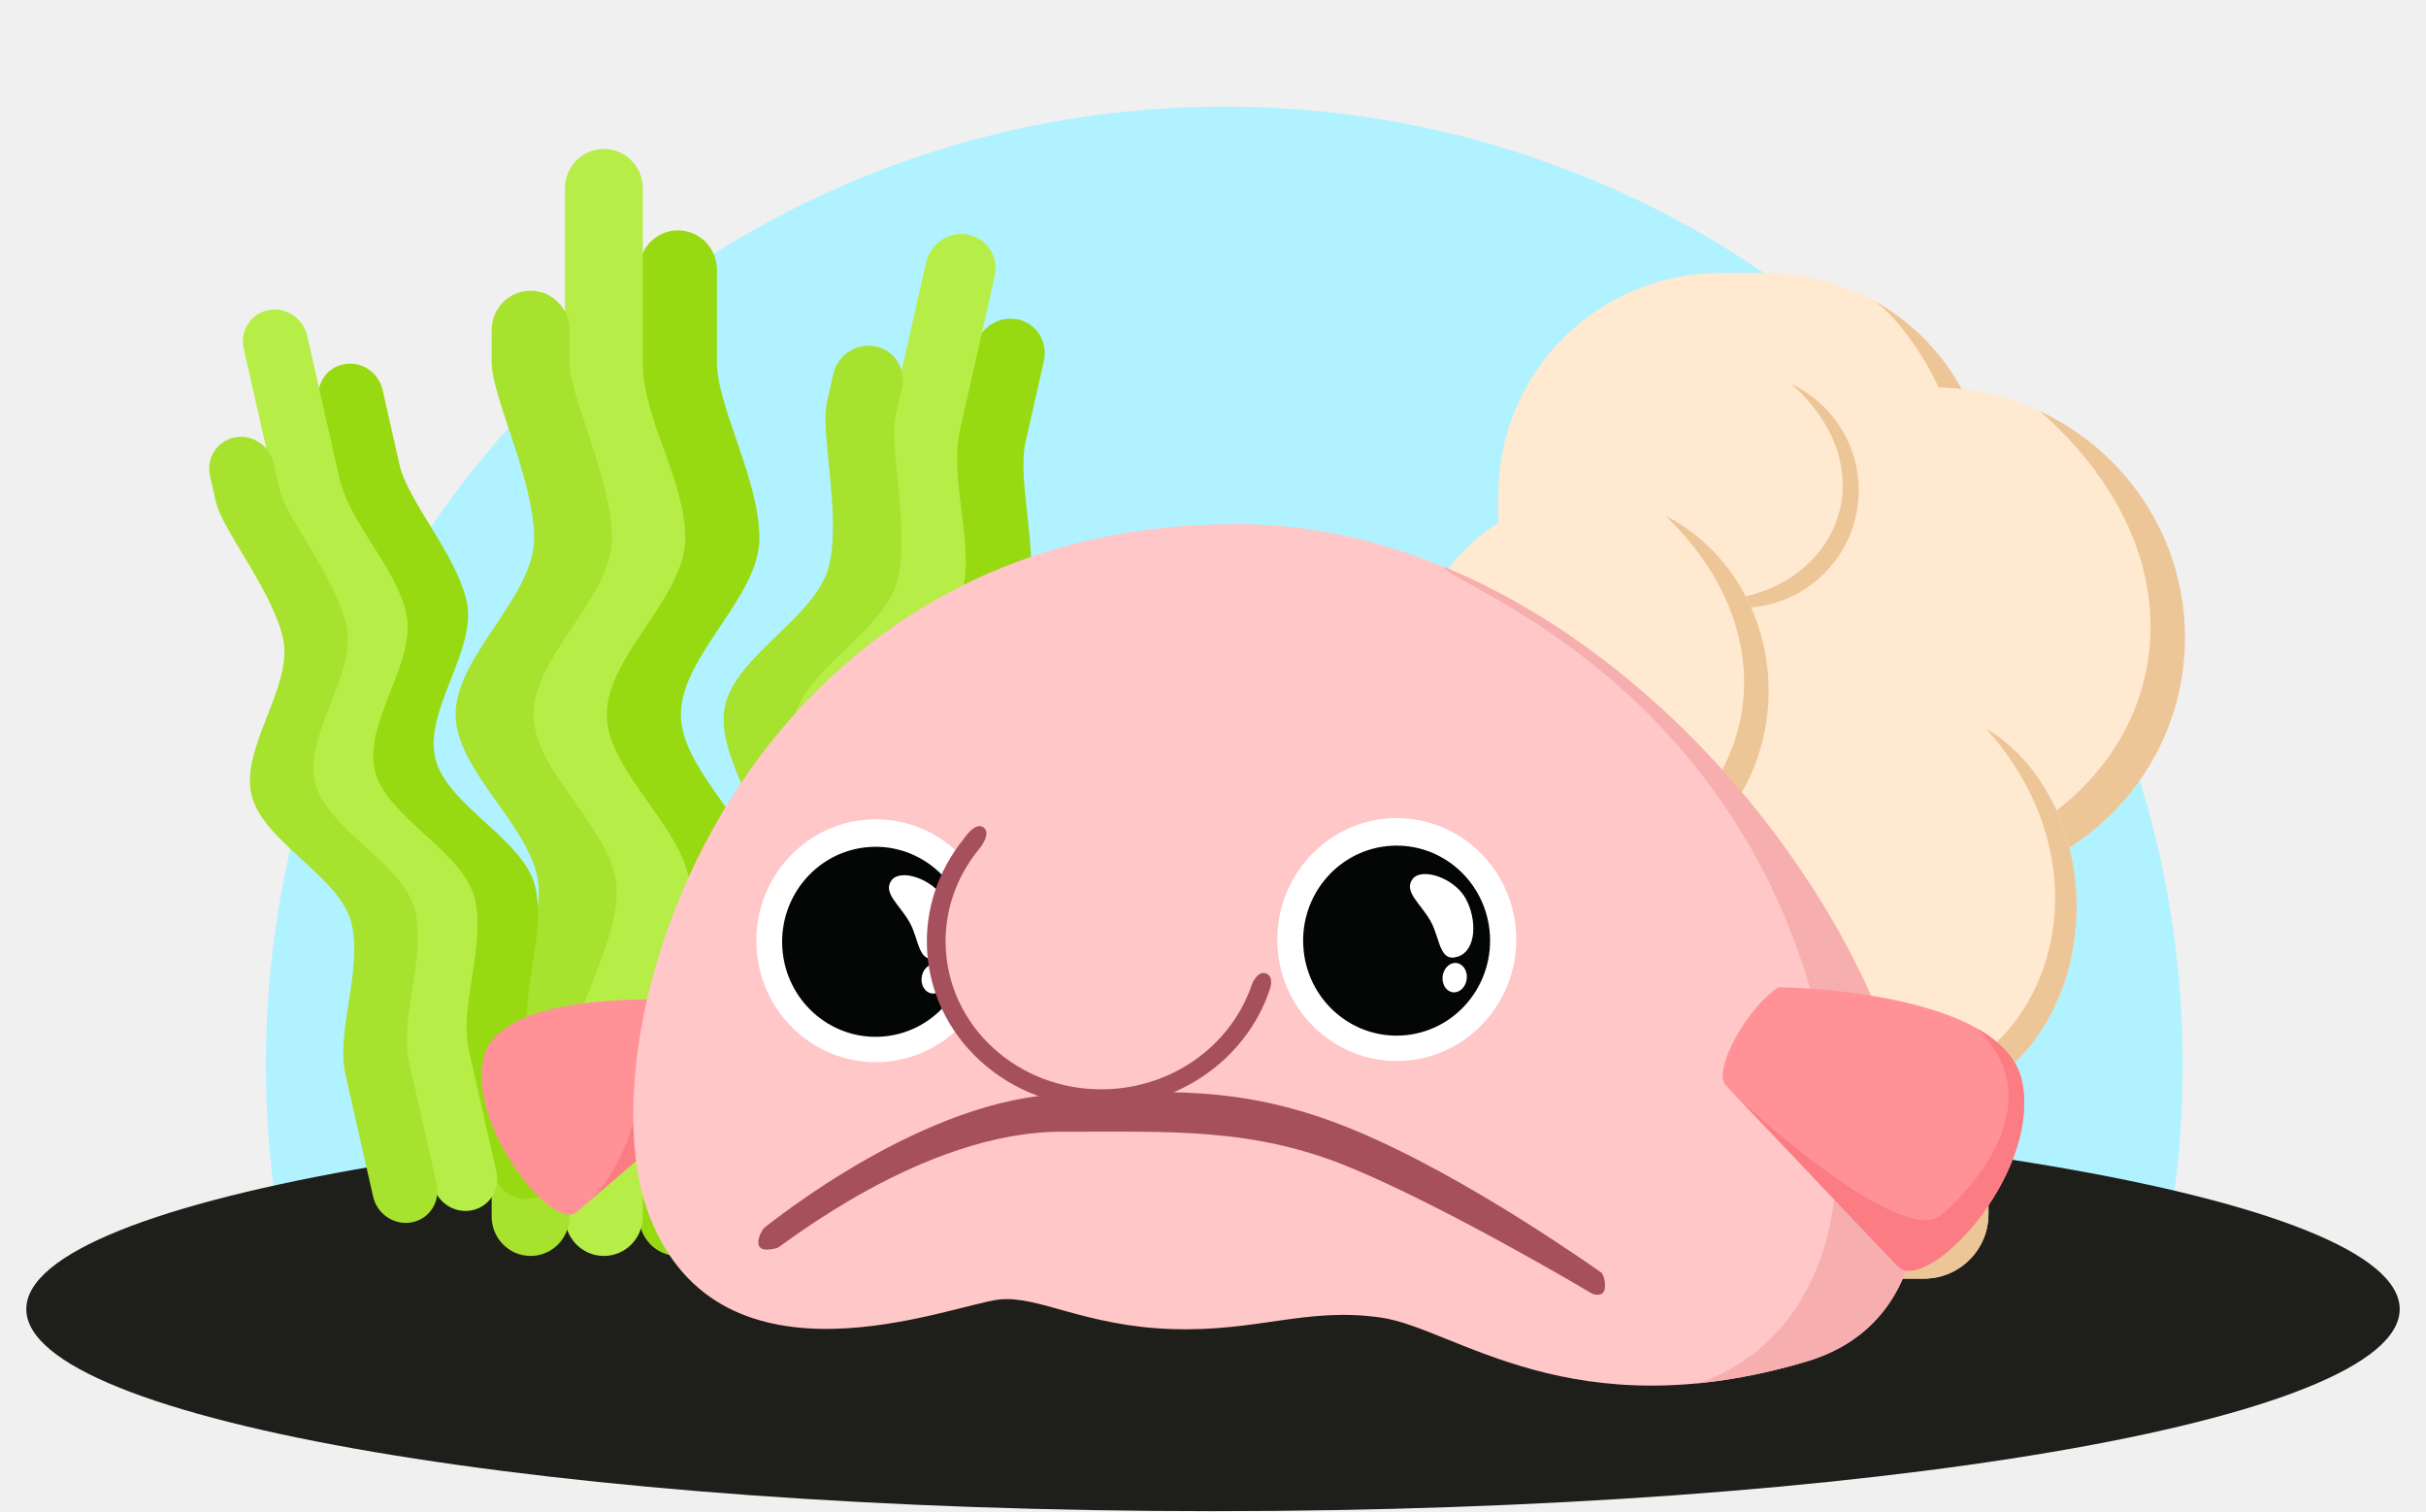
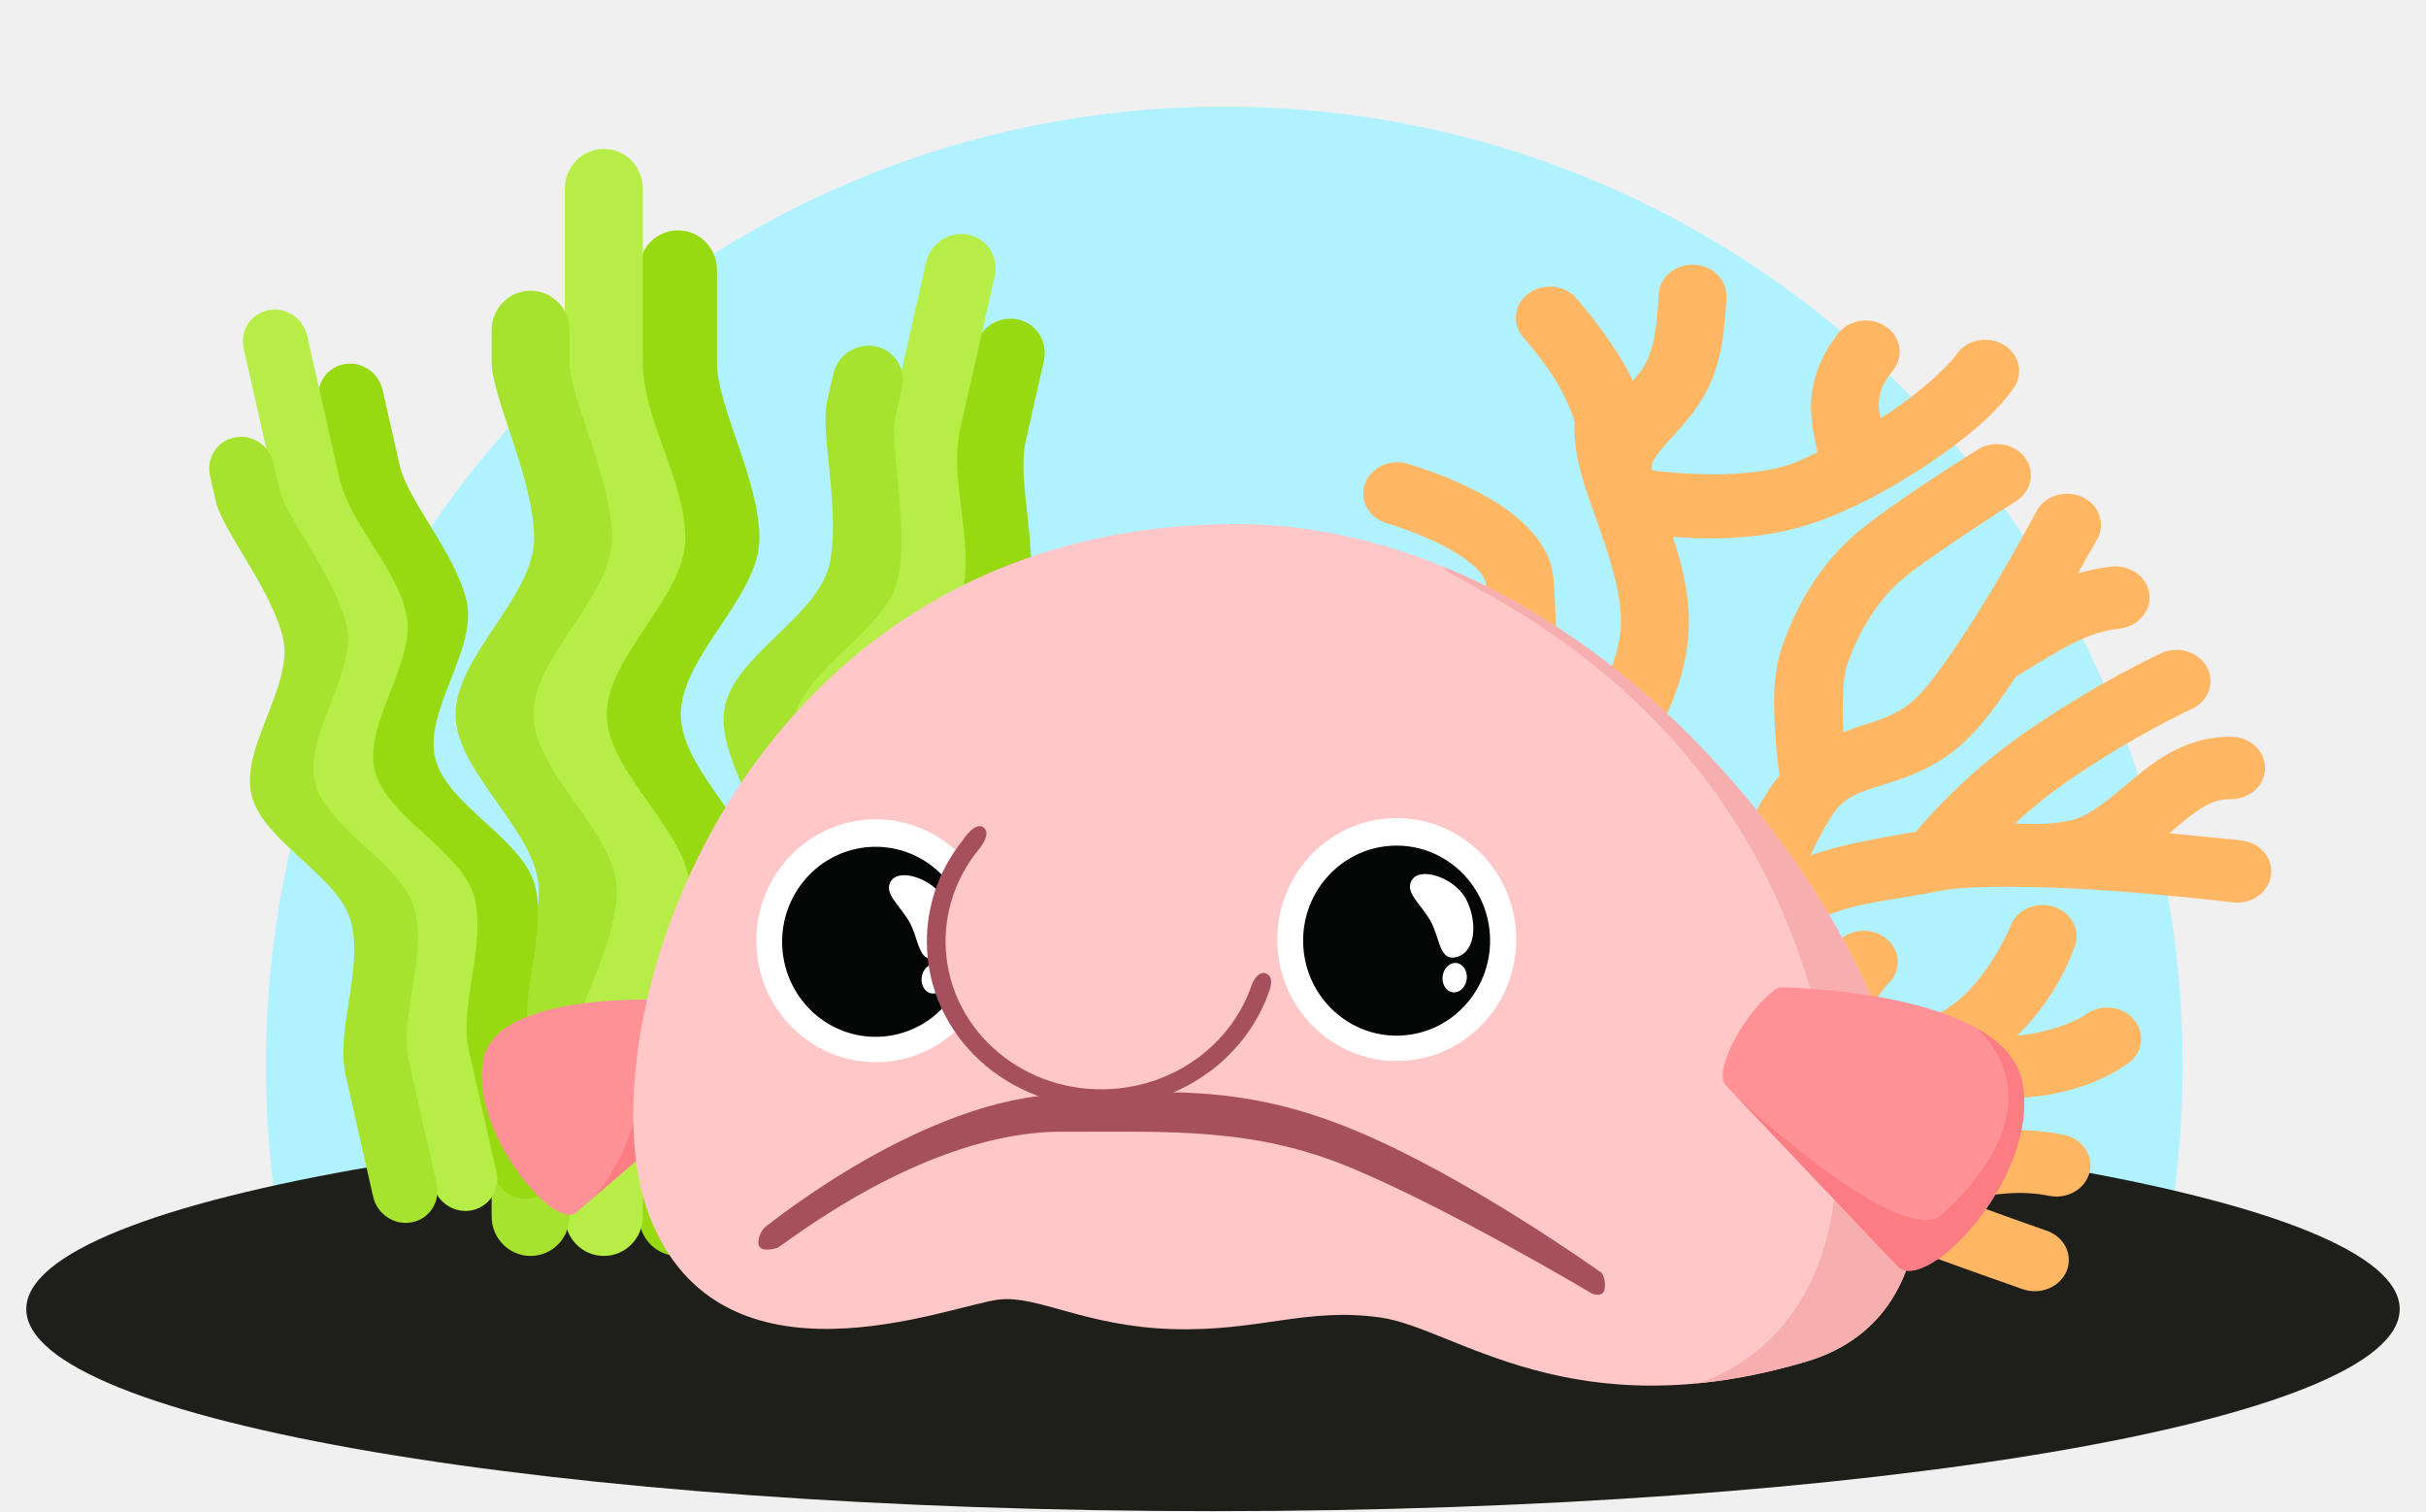
<svg xmlns="http://www.w3.org/2000/svg" style="fill-rule:evenodd;clip-rule:evenodd;stroke-linecap:round;stroke-linejoin:round;" xml:space="preserve" version="1.1" viewBox="0 0 554.893 345.613" id="svg1279">
-   <defs id="defs1202">
- 
- 
- 
- 
- 
- 
- 
- 
- 
- 
- 
- 
- 
- 
- 
- 
- 
- 
- 
- 
- 
- 
- 
- 
- 
- 
- 
- 
- 
- 
- 
- 
- 
- 
- 
- 
- 
- 
- 
- 
- 
- 
- 
- </defs>
-   <path style="fill:#b0f2ff;fill-opacity:1" id="path44520" d="m 60.826,243.594 c 0,-121.062 98.141,-219.203 219.203,-219.203 121.062,0 219.202,98.141 219.202,219.203 0,19.624 -2.579,38.646 -7.416,56.745 -28.822,4.553 -404.059,4.553 -423.768,-0.734 -4.712,-17.879 -7.221,-36.652 -7.221,-56.011 z" />
-   <path style="fill:#1e1f1b" id="path44522" d="m 548.876,299.407 c 0,25.519 -121.523,46.206 -271.429,46.206 -149.907,0 -271.43,-20.687 -271.43,-46.206 0,-25.518 121.523,-46.205 271.43,-46.205 149.906,0 271.429,20.687 271.429,46.205" />
-   <g id="g9558">
-     <path id="path44524" style="fill:#97da12;fill-opacity:1;stroke-width:2.037" d="m 155.078,52.688 c 4.934,0 8.906,4.035 8.906,9.047 0,0 0,10.857 0,21.088 0,10.231 9.718,26.867 9.718,40.3 0,13.433 -17.964,26.867 -17.964,40.3 0,13.433 19.045,26.867 19.045,40.3 0,13.434 -10.799,27.888 -10.799,40.3 0,12.412 0,34.174 0,34.174 0,5.012 -3.972,9.047 -8.906,9.047 -4.934,0 -8.906,-4.035 -8.906,-9.047 0,0 0,-21.762 0,-34.174 0,-12.412 10.799,-26.867 10.799,-40.3 0,-13.433 -19.045,-26.867 -19.045,-40.3 0,-13.434 17.964,-26.867 17.964,-40.3 0,-13.433 -9.718,-30.069 -9.718,-40.3 0,-10.231 0,-21.088 0,-21.088 0,-5.012 3.972,-9.047 8.906,-9.047 z" />
-     <path id="path44526" style="fill:#b6ee47;fill-opacity:1;stroke-width:2.037" d="m 138.123,34.071 c 4.934,0 8.906,4.035 8.906,9.047 0,0 0,26.371 0,39.705 0,13.334 9.718,26.867 9.718,40.3 0,13.433 -17.964,26.867 -17.964,40.3 0,13.433 19.045,26.867 19.045,40.3 0,13.434 -10.799,27.888 -10.799,40.3 0,12.412 0,34.174 0,34.174 0,5.012 -3.972,9.047 -8.906,9.047 -4.934,0 -8.906,-4.035 -8.906,-9.047 0,0 0,-21.762 0,-34.174 0,-12.412 10.799,-26.867 10.799,-40.3 0,-13.433 -19.045,-26.867 -19.045,-40.3 0,-13.434 17.964,-26.867 17.964,-40.3 0,-13.433 -9.718,-26.966 -9.718,-40.3 0,-13.334 0,-39.705 0,-39.705 0,-5.012 3.972,-9.047 8.906,-9.047 z" />
-     <path id="path44528" style="fill:#a6e22e;fill-opacity:1;stroke-width:2.037" d="m 121.356,66.491 c 4.934,0 8.906,4.035 8.906,9.047 0,0 0,-0.646 0,7.285 0,7.931 9.718,26.867 9.718,40.3 0,13.433 -17.964,26.867 -17.964,40.3 0,13.433 19.045,26.867 19.045,40.3 0,13.434 -10.799,27.888 -10.799,40.3 0,12.412 0,34.174 0,34.174 0,5.012 -3.972,9.047 -8.906,9.047 -4.934,0 -8.906,-4.035 -8.906,-9.047 0,0 0,-21.762 0,-34.174 0,-12.412 10.799,-26.867 10.799,-40.3 0,-13.433 -19.045,-26.867 -19.045,-40.3 0,-13.434 17.964,-26.867 17.964,-40.3 0,-13.433 -9.718,-32.369 -9.718,-40.3 0,-7.931 0,-7.285 0,-7.285 0,-5.012 3.972,-9.047 8.906,-9.047 z" />
+   <g id="g1154" transform="translate(9.213922,-399.2262)">
+     <path style="fill:#b0f2ff;fill-opacity:1" id="path975" d="m 51.612,642.82 c 0,-121.062 98.141,-219.203 219.203,-219.203 121.062,0 219.202,98.141 219.202,219.203 0,19.624 -2.579,38.646 -7.416,56.745 -28.822,4.553 -404.059,4.553 -423.768,-0.734 -4.712,-17.879 -7.221,-36.652 -7.221,-56.011 z" />
+     <path style="fill:#1e1f1b" id="path977" d="m 539.662,698.633 c 0,25.519 -121.523,46.206 -271.429,46.206 -149.907,0 -271.43,-20.687 -271.43,-46.206 0,-25.518 121.523,-46.205 271.43,-46.205 149.906,0 271.429,20.687 271.429,46.205" />
+     <g id="g985" transform="translate(-9.213919,399.2262)">
+       <path id="path979" style="fill:#97da12;fill-opacity:1;stroke-width:2.037" d="m 155.078,52.688 c 4.934,0 8.906,4.035 8.906,9.047 0,0 0,10.857 0,21.088 0,10.231 9.718,26.867 9.718,40.3 0,13.433 -17.964,26.867 -17.964,40.3 0,13.433 19.045,26.867 19.045,40.3 0,13.434 -10.799,27.888 -10.799,40.3 0,12.412 0,34.174 0,34.174 0,5.012 -3.972,9.047 -8.906,9.047 -4.934,0 -8.906,-4.035 -8.906,-9.047 0,0 0,-21.762 0,-34.174 0,-12.412 10.799,-26.867 10.799,-40.3 0,-13.433 -19.045,-26.867 -19.045,-40.3 0,-13.434 17.964,-26.867 17.964,-40.3 0,-13.433 -9.718,-30.069 -9.718,-40.3 0,-10.231 0,-21.088 0,-21.088 0,-5.012 3.972,-9.047 8.906,-9.047 z" />
+       <path id="path981" style="fill:#b6ee47;fill-opacity:1;stroke-width:2.037" d="m 138.123,34.071 c 4.934,0 8.906,4.035 8.906,9.047 0,0 0,26.371 0,39.705 0,13.334 9.718,26.867 9.718,40.3 0,13.433 -17.964,26.867 -17.964,40.3 0,13.433 19.045,26.867 19.045,40.3 0,13.434 -10.799,27.888 -10.799,40.3 0,12.412 0,34.174 0,34.174 0,5.012 -3.972,9.047 -8.906,9.047 -4.934,0 -8.906,-4.035 -8.906,-9.047 0,0 0,-21.762 0,-34.174 0,-12.412 10.799,-26.867 10.799,-40.3 0,-13.433 -19.045,-26.867 -19.045,-40.3 0,-13.434 17.964,-26.867 17.964,-40.3 0,-13.433 -9.718,-26.966 -9.718,-40.3 0,-13.334 0,-39.705 0,-39.705 0,-5.012 3.972,-9.047 8.906,-9.047 z" />
+       <path id="path983" style="fill:#a6e22e;fill-opacity:1;stroke-width:2.037" d="m 121.356,66.491 c 4.934,0 8.906,4.035 8.906,9.047 0,0 0,-0.646 0,7.285 0,7.931 9.718,26.867 9.718,40.3 0,13.433 -17.964,26.867 -17.964,40.3 0,13.433 19.045,26.867 19.045,40.3 0,13.434 -10.799,27.888 -10.799,40.3 0,12.412 0,34.174 0,34.174 0,5.012 -3.972,9.047 -8.906,9.047 -4.934,0 -8.906,-4.035 -8.906,-9.047 0,0 0,-21.762 0,-34.174 0,-12.412 10.799,-26.867 10.799,-40.3 0,-13.433 -19.045,-26.867 -19.045,-40.3 0,-13.434 17.964,-26.867 17.964,-40.3 0,-13.433 -9.718,-32.369 -9.718,-40.3 0,-7.931 0,-7.285 0,-7.285 0,-5.012 3.972,-9.047 8.906,-9.047 z" />
+     </g>
+     <g id="g993" transform="translate(-9.213919,399.2262)">
+       <path id="path987" style="fill:#97da12;fill-opacity:1;stroke-width:1.833" d="m 232.708,73.04 c 4.349,0.872 7.048,5.121 6.051,9.527 0,0 -2.159,9.544 -4.194,18.539 -2.035,8.994 3.222,25.335 0.55,37.145 -2.672,11.809 -21.178,20.445 -23.85,32.254 -2.672,11.809 11.443,26.983 8.771,38.792 -2.672,11.809 -15.066,22.608 -17.534,33.52 -2.469,10.912 -6.797,30.042 -6.797,30.042 -0.997,4.406 -5.301,7.252 -9.65,6.38 -4.349,-0.872 -7.048,-5.121 -6.051,-9.527 0,0 4.328,-19.13 6.797,-30.042 2.469,-10.912 14.862,-21.711 17.534,-33.52 2.672,-11.809 -11.443,-26.983 -8.771,-38.792 2.672,-11.809 21.178,-20.445 23.85,-32.254 2.672,-11.809 -2.585,-28.15 -0.55,-37.145 2.035,-8.994 4.194,-18.539 4.194,-18.539 0.997,-4.406 5.301,-7.252 9.65,-6.38 z" />
+       <path id="path989" style="fill:#b6ee47;fill-opacity:1;stroke-width:1.833" d="m 221.466,53.679 c 4.349,0.872 7.048,5.121 6.051,9.527 0,0 -5.245,23.182 -7.897,34.904 -2.652,11.722 3.222,25.335 0.55,37.145 -2.672,11.809 -21.178,20.445 -23.85,32.254 -2.672,11.809 11.443,26.983 8.771,38.792 -2.672,11.809 -15.066,22.608 -17.534,33.52 -2.469,10.912 -6.797,30.042 -6.797,30.042 -0.997,4.406 -5.301,7.252 -9.65,6.38 -4.349,-0.872 -7.048,-5.121 -6.051,-9.527 0,0 4.328,-19.13 6.797,-30.042 2.469,-10.912 14.862,-21.711 17.534,-33.52 2.672,-11.809 -11.443,-26.983 -8.771,-38.792 2.672,-11.809 21.178,-20.445 23.85,-32.254 2.672,-11.809 -3.202,-25.423 -0.55,-37.145 2.652,-11.722 7.897,-34.904 7.897,-34.904 0.997,-4.406 5.301,-7.252 9.65,-6.38 z" />
+       <path id="path991" style="fill:#a6e22e;fill-opacity:1;stroke-width:1.833" d="m 200.24,79.218 c 4.349,0.872 7.048,5.121 6.051,9.527 0,0 0.128,-0.568 -1.449,6.404 -1.577,6.972 3.222,25.335 0.55,37.145 -2.672,11.809 -21.178,20.445 -23.85,32.254 -2.672,11.809 11.443,26.983 8.771,38.792 -2.672,11.809 -15.066,22.608 -17.534,33.52 -2.469,10.912 -6.797,30.042 -6.797,30.042 -0.997,4.406 -5.301,7.252 -9.65,6.38 -4.349,-0.872 -7.048,-5.121 -6.051,-9.527 0,0 4.328,-19.13 6.797,-30.042 2.469,-10.912 14.862,-21.711 17.534,-33.52 2.672,-11.809 -11.443,-26.983 -8.771,-38.792 2.672,-11.809 21.178,-20.445 23.85,-32.254 2.672,-11.809 -2.127,-30.173 -0.55,-37.145 1.577,-6.972 1.449,-6.404 1.449,-6.404 0.997,-4.406 5.301,-7.252 9.65,-6.38 z" />
+     </g>
+     <g id="g1001" transform="matrix(0.9249793,0,0,0.9249793,0.3542221,420.209)">
+       <path id="path995" style="fill:#97da12;fill-opacity:1;stroke-width:1.833" d="m 74.629,67.38 c 4.349,-0.872 8.653,1.974 9.65,6.38 0,0 2.159,9.544 4.194,18.539 2.035,8.994 13.909,21.902 16.581,33.711 2.672,11.809 -10.49,26.792 -7.818,38.601 2.672,11.809 22.131,20.254 24.803,32.063 2.672,11.809 -3.972,26.424 -1.503,37.336 2.469,10.912 6.797,30.042 6.797,30.042 0.997,4.406 -1.702,8.655 -6.051,9.527 -4.349,0.872 -8.653,-1.974 -9.65,-6.38 0,0 -4.328,-19.13 -6.797,-30.042 -2.469,-10.912 4.175,-25.526 1.503,-37.336 -2.672,-11.809 -22.131,-20.254 -24.803,-32.063 -2.672,-11.809 10.49,-26.792 7.818,-38.601 C 86.682,117.347 74.807,104.44 72.772,95.446 70.737,86.451 68.578,76.907 68.578,76.907 67.581,72.501 70.28,68.252 74.629,67.38 Z" />
+       <path id="path997" style="fill:#b6ee47;fill-opacity:1;stroke-width:1.833" d="m 55.981,54.01 c 4.349,-0.872 8.653,1.974 9.65,6.38 0,0 5.245,23.182 7.897,34.904 2.652,11.722 13.909,21.902 16.581,33.711 2.672,11.809 -10.49,26.792 -7.818,38.601 2.672,11.809 22.131,20.254 24.803,32.063 2.672,11.809 -3.972,26.424 -1.503,37.336 2.469,10.912 6.797,30.042 6.797,30.042 0.997,4.406 -1.702,8.655 -6.051,9.527 -4.349,0.872 -8.653,-1.974 -9.65,-6.38 0,0 -4.328,-19.13 -6.797,-30.042 -2.469,-10.912 4.175,-25.526 1.503,-37.336 -2.672,-11.809 -22.131,-20.254 -24.803,-32.063 -2.672,-11.809 10.49,-26.792 7.818,-38.601 C 71.737,120.343 60.48,110.163 57.827,98.441 55.175,86.719 49.93,63.537 49.93,63.537 c -0.997,-4.406 1.702,-8.655 6.051,-9.527 z" />
+       <path id="path999" style="fill:#a6e22e;fill-opacity:1;stroke-width:1.833" d="m 47.651,85.472 c 4.349,-0.872 8.653,1.974 9.65,6.38 0,0 -0.128,-0.568 1.449,6.404 1.577,6.972 13.909,21.902 16.581,33.711 2.672,11.809 -10.49,26.792 -7.818,38.601 2.672,11.809 22.131,20.254 24.803,32.063 2.672,11.809 -3.972,26.424 -1.503,37.336 2.469,10.912 6.797,30.042 6.797,30.042 0.997,4.406 -1.702,8.655 -6.051,9.527 -4.349,0.872 -8.653,-1.974 -9.65,-6.38 0,0 -4.328,-19.13 -6.797,-30.042 -2.469,-10.912 4.175,-25.526 1.503,-37.336 -2.672,-11.809 -22.131,-20.254 -24.803,-32.063 -2.672,-11.809 10.49,-26.792 7.818,-38.601 -2.672,-11.809 -15.004,-26.739 -16.581,-33.711 -1.577,-6.972 -1.449,-6.404 -1.449,-6.404 -0.997,-4.406 1.702,-8.655 6.051,-9.527 z" />
+     </g>
+     <path style="color:#000000;clip-rule:nonzero;fill:#ffb763;fill-opacity:1;fill-rule:nonzero;stroke-width:0.924;stroke-linejoin:miter;-inkscape-stroke:none" d="m 378.242,459.762 c -4.287,-0.165 -7.908,2.895 -8.088,6.835 -0.417,9.124 -1.493,13.133 -3.228,16.242 -0.607,1.089 -1.656,2.305 -2.653,3.517 -1.547,-3.472 -3.648,-6.602 -5.612,-9.471 -3.681,-5.379 -7.382,-9.507 -7.382,-9.507 -2.723,-3.048 -7.619,-3.49 -10.935,-0.987 -3.316,2.503 -3.797,7.003 -1.073,10.051 0,0 3.144,3.528 6.237,8.048 3.093,4.52 5.444,10.467 5.412,11.493 v -0.038 c -0.304,8.271 2.82,15.911 5.512,23.543 2.691,7.632 5.105,15.155 5.109,21.924 0,7.965 -4.606,16.588 -8.188,22.26 -2.303,-3.24 -3.981,-5.99 -4.376,-7.974 -3.367,-16.913 -1.838,-11.255 -2.866,-24.062 -0.435,-5.411 -3.566,-9.696 -7.037,-12.9 -3.472,-3.204 -7.497,-5.6 -11.346,-7.539 -7.698,-3.878 -15.071,-5.933 -15.071,-5.933 -4.102,-1.16 -8.45,0.957 -9.711,4.727 -1.261,3.77 1.042,7.765 5.143,8.924 0,0 6.123,1.76 12.171,4.806 3.024,1.523 5.933,3.368 7.804,5.094 1.87,1.726 2.487,3.062 2.552,3.872 0.756,9.415 0.691,11.497 1.994,19.101 -7.644,-3.99 -15.962,-9.296 -27.441,-19.401 -3.099,-2.727 -8.016,-2.63 -10.984,0.218 -2.969,2.848 -2.864,7.369 0.235,10.098 20.103,17.697 33.697,23.387 45.929,28.797 0.427,0.581 0.827,1.248 1.247,1.812 3.138,4.221 6.06,8.089 7.708,12.114 1.648,4.025 2.299,8.135 0.631,14.075 -0.933,3.322 -2.811,7.303 -5.732,11.863 -2.613,-6.734 -5.922,-13.694 -9.544,-20.372 -6.512,-12.007 -13.123,-22.307 -19.513,-28.083 -3.06,-2.766 -7.979,-2.728 -10.988,0.085 -3.009,2.812 -2.967,7.334 0.093,10.099 1.677,1.516 4.964,5.827 8.587,11.256 -4.453,-1.08 -9.111,-2.038 -14.155,-2.721 -4.245,-0.576 -8.195,2.121 -8.821,6.023 -0.626,3.903 2.309,7.533 6.555,8.107 11.125,1.506 20.399,4.233 27.215,7.276 4.789,9.633 8.7,19.521 9.779,25.895 2.7,15.946 -2.224,46.286 -2.224,46.286 -0.688,3.892 2.187,7.56 6.421,8.194 4.235,0.633 8.228,-2.009 8.917,-5.902 0,0 0.468,-2.72 1.045,-6.603 0.987,-0.38 3.639,-1.445 8.551,-2.778 5.727,-1.553 12.931,-2.718 16.993,-2.269 11.346,1.253 20.802,4.33 29.318,8.77 6.071,3.165 18.046,7.579 29.437,11.742 11.391,4.163 21.59,7.707 21.59,7.707 4.014,1.395 8.499,-0.464 10.016,-4.154 1.518,-3.689 -0.505,-7.811 -4.519,-9.206 0,0 -9.349,-3.284 -19.123,-6.826 6.873,-1.769 13.42,-2.431 19.654,-1.17 4.191,0.847 8.335,-1.588 9.257,-5.44 0.922,-3.851 -1.727,-7.661 -5.917,-8.509 -14.909,-3.016 -29.234,0.922 -37.388,3.72 -8.153,2.798 -9.337,2.258 -10.896,1.59 2.048,-1.92 2.422,-2.402 5.719,-5.237 4.87,-4.188 10.766,-8.797 15.869,-12.099 1.293,0.854 2.639,1.595 4.002,2.075 4.136,1.457 8.432,1.741 12.779,1.506 8.694,-0.47 17.666,-2.988 24.569,-7.853 3.406,-2.4 4.05,-6.883 1.439,-10.013 -2.611,-3.13 -7.488,-3.722 -10.894,-1.322 -3.264,2.3 -10.296,4.574 -15.861,4.91 9.728,-9.289 13.223,-20.524 13.223,-20.524 1.314,-3.754 -0.932,-7.777 -5.017,-8.985 -4.085,-1.209 -8.463,0.856 -9.777,4.611 0,0 -6.024,14.788 -16.604,19.979 -5.176,2.54 -10.277,6.134 -15.174,9.906 -0.299,-2.108 -0.58,-4.174 -0.537,-5.911 0.108,-4.348 1.033,-7.404 4.636,-11.155 2.839,-2.956 2.534,-7.468 -0.682,-10.079 -3.217,-2.611 -8.127,-2.33 -10.967,0.627 -5.965,6.21 -8.356,13.524 -8.523,20.282 -0.153,6.186 1.156,11.984 2.356,17.779 -2.342,2.157 -4.68,4.24 -5.489,5.028 -5.456,-2.063 -11.283,-3.691 -17.515,-4.812 0.23,-3.2 0.635,-7.316 1.512,-11.884 1.847,-9.616 6.095,-20.044 11.502,-24.138 15.193,-11.503 21.073,-10.215 39.777,-13.85 h 0.012 c 0.074,-0.014 0.116,-0.019 0.19,-0.033 6.778,-1.325 24.365,-0.974 39.122,0.109 14.757,1.083 27.292,2.607 27.292,2.607 4.254,0.517 8.158,-2.233 8.721,-6.143 0.563,-3.91 -2.429,-7.5 -6.683,-8.017 0,0 -7.393,-0.802 -16.568,-1.658 0.787,-0.685 1.756,-1.484 2.493,-2.098 4.685,-3.9 7.677,-5.751 11.474,-5.679 4.29,0.082 7.84,-3.048 7.93,-6.991 0.09,-3.943 -3.316,-7.206 -7.606,-7.288 -9.739,-0.186 -16.87,4.91 -22.23,9.372 -5.36,4.462 -9.801,8.593 -14.532,9.719 -4.731,1.126 -8.866,0.812 -12.871,0.771 3.328,-3.04 7.084,-6.229 11.679,-9.419 15.306,-10.624 28.776,-16.789 28.776,-16.789 3.842,-1.757 5.407,-6.044 3.495,-9.575 -1.911,-3.531 -6.574,-4.97 -10.416,-3.214 0,0 -14.712,6.722 -31.22,18.181 -12.612,8.754 -21.269,18.298 -24.914,22.653 -8.897,1.634 -16.488,2.734 -24.189,5.464 2.424,-5.017 5.031,-9.749 6.674,-11.354 2.708,-2.646 5.534,-3.437 10.657,-5.025 5.122,-1.588 12.178,-4.038 18.519,-10.174 3.769,-3.648 7.524,-8.807 11.189,-14.35 10.19,-6.183 16.051,-10.18 23.694,-10.994 4.263,-0.455 7.317,-3.999 6.822,-7.917 -0.495,-3.917 -4.35,-6.724 -8.611,-6.271 -2.775,0.296 -5.316,0.859 -7.743,1.57 1.433,-2.598 4.516,-7.97 4.516,-7.97 1.887,-3.543 0.29,-7.821 -3.565,-9.554 -3.855,-1.734 -8.509,-0.267 -10.395,3.276 0,0 -4.474,8.405 -10.212,18.027 -5.738,9.621 -13.259,20.765 -16.961,24.348 -4.008,3.879 -7.402,4.984 -12.218,6.477 -1.408,0.436 -3.159,1.118 -4.802,1.693 -0.356,-5.806 -0.027,-12.792 0.789,-15.16 2.819,-8.184 7.17,-15.249 13.27,-20.28 6.259,-5.161 25.481,-17.421 25.481,-17.421 3.54,-2.23 4.443,-6.675 2.017,-9.928 -2.426,-3.253 -7.262,-4.082 -10.802,-1.852 0,0 -18.509,11.509 -27.072,18.57 -8.721,7.191 -14.282,16.652 -17.709,26.599 -2.294,6.658 -1.913,14.116 -1.484,20.631 0.316,4.799 0.675,6.864 0.938,8.718 -4.58,5.604 -7.639,12.579 -10.216,18.958 -2.316,5.734 -3.667,9.885 -4.316,11.937 -9.456,8.358 -13.011,20.647 -14.995,30.98 -0.971,5.053 -1.444,9.631 -1.71,13.242 -5.344,0.426 -10.473,1.565 -14.875,2.759 -0.993,0.269 -1.581,0.501 -2.491,0.772 0.635,-8.164 0.897,-17.108 -0.109,-25.303 8.519,-10.051 13.614,-18.83 15.86,-26.826 2.431,-8.654 1.43,-16.413 -1.134,-22.676 -0.427,-1.044 -0.931,-1.994 -1.42,-2.961 2.389,-2.762 14.664,-17.741 14.654,-36.031 0,-7.008 -1.731,-13.384 -3.667,-19.411 7.675,0.645 20.576,0.932 32.8,-3.36 8.691,-3.051 17.896,-8.067 26.029,-13.573 8.133,-5.506 15.046,-11.174 19.181,-17.163 2.3,-3.33 1.228,-7.743 -2.395,-9.857 -3.623,-2.114 -8.425,-1.129 -10.724,2.202 -1.981,2.869 -8.079,8.445 -15.278,13.319 -0.669,0.453 -1.423,0.82 -2.111,1.265 -0.113,-0.666 -0.319,-1.457 -0.35,-2.049 -0.149,-2.814 0.128,-4.971 3.247,-8.915 2.522,-3.191 1.752,-7.657 -1.719,-9.975 -3.472,-2.318 -8.33,-1.61 -10.852,1.58 -4.921,6.225 -6.476,12.722 -6.196,18.006 0.199,3.747 0.898,6.639 1.476,9.199 -1.975,0.897 -4.065,1.992 -5.851,2.619 -12.352,4.337 -31.893,1.516 -31.893,1.516 -0.364,-0.393 -0.764,-1.455 2.021,-4.833 2.786,-3.378 6.847,-7.047 9.956,-12.62 3.108,-5.573 4.466,-12.145 4.924,-22.158 0.18,-3.94 -3.15,-7.268 -7.436,-7.434 z" id="path1003" />
+     <g id="g1039" transform="translate(-1198.487,374.4212)">
+       <path d="m 1353.816,273.874 -32.688,28.194 c -5.288,4.562 -25.087,-19.763 -21.149,-35.53 3.939,-15.766 44.746,-12.959 44.746,-12.959 5.358,3.714 11.73,18.02 9.091,20.295" opacity="1" fill="#ff9197" id="path1005" />
+       <path d="m 1335.079,274.571 c 0.606,6.626 -5.247,19.638 -10.788,24.77 l 29.525,-25.467 c 0,0 -19.706,-9.265 -18.527,0.697" opacity="1" fill="#fb7c83" id="path1007" />
+       <path d="m 1337.768,302.795 c 16.284,42.311 69.052,20.427 80.07,19.221 8.912,-0.974 19.6,6.114 39.48,6.76 19.879,0.643 30.724,-5.082 47.807,-2.631 17.083,2.45 43.615,26.067 97.508,10.005 71.217,-21.49 -17.007,-191.477 -130.613,-191.477 -113.607,0 -150.536,115.815 -134.252,158.122 v 0" opacity="1" fill="#ffc7c7" id="path1009" />
+       <path d="m 1364.538,305.246 c 1.135,-0.769 36.514,-29.61 68.372,-30.198 21.611,-0.403 39.734,-2.7 65.968,8.152 26.234,10.852 55.783,32.11 56.551,32.582 0.769,0.468 1.28,3.143 0.724,4.336 -0.556,1.192 -2.352,0.834 -2.999,0.408 -0.645,-0.426 -32.833,-19.519 -55.104,-28.731 -22.27,-9.21 -41.386,-8.129 -65.968,-8.151 -31.864,-0.037 -64.07,26.425 -65.098,26.609 -1.03,0.216 -3.484,0.921 -4.118,-0.564 -0.528,-1.232 0.536,-3.676 1.672,-4.443 v 0" opacity="1" fill="#a7505d" id="path1011" />
+       <path d="m 1416.916,239.602 c 0.192,15.338 -11.887,27.93 -26.976,28.127 v 0 c -15.091,0.195 -27.48,-12.08 -27.671,-27.417 -0.192,-15.338 11.885,-27.93 26.976,-28.126 v 0 c 15.091,-0.196 27.479,12.079 27.671,27.416" opacity="1" fill="#ffffff" id="path1013" />
+       <path d="m 1390.833,261.897 c -11.78,0.721 -21.907,-8.395 -22.624,-20.369 -0.717,-11.972 8.245,-22.272 20.025,-23.012 11.78,-0.738 21.92,8.361 22.659,20.367 0.7,12.01 -8.279,22.294 -20.06,23.014" opacity="1" fill="#040606" id="path1015" />
+       <path d="m 1393.176,226.161 c 2.056,-2.819 9.528,-0.317 12.146,4.368 2.618,4.683 2.594,11.876 -1.744,13.328 -4.338,1.45 -4.021,-4.2 -6.294,-8.184 -2.275,-3.984 -6.164,-6.695 -4.108,-9.511 v -10e-4" opacity="1" fill="#ffffff" id="path1017" />
+       <path d="m 1403.112,245.312 c 1.53,0.089 2.646,1.668 2.494,3.524 -0.153,1.854 -1.518,3.284 -3.049,3.194 -1.531,-0.089 -2.647,-1.668 -2.493,-3.523 0.153,-1.855 1.517,-3.285 3.048,-3.195" opacity="1" fill="#ffffff" id="path1019" />
+       <path d="m 1536.081,239.334 c 0.192,15.337 -11.887,27.93 -26.976,28.124 v 0 c -15.091,0.198 -27.479,-12.077 -27.671,-27.414 -0.192,-15.338 11.886,-27.93 26.978,-28.127 v 0 c 15.089,-0.195 27.478,12.08 27.669,27.417 v 0" opacity="1" fill="#ffffff" id="path1021" />
+       <path d="m 1510,261.629 c -11.782,0.72 -21.908,-8.397 -22.624,-20.369 -0.718,-11.974 8.245,-22.274 20.025,-23.014 11.779,-0.738 21.92,8.363 22.659,20.37 0.7,12.008 -8.28,22.293 -20.06,23.013" opacity="1" fill="#040606" id="path1023" />
+       <path d="m 1512.341,225.893 c 2.056,-2.819 9.528,-0.317 12.147,4.367 2.617,4.682 2.593,11.877 -1.743,13.329 -4.339,1.451 -4.021,-4.201 -6.295,-8.185 -2.274,-3.983 -6.165,-6.694 -4.109,-9.511 v 0" opacity="1" fill="#ffffff" id="path1025" />
+       <path d="m 1522.278,245.042 c 1.53,0.091 2.647,1.668 2.494,3.523 -0.154,1.856 -1.519,3.287 -3.048,3.197 -1.531,-0.091 -2.647,-1.668 -2.495,-3.524 0.153,-1.855 1.517,-3.286 3.049,-3.196" opacity="1" fill="#ffffff" id="path1027" />
+       <path d="m 1478.705,237.457 c 1.241,19.55 -14.425,36.475 -35.003,37.812 -20.578,1.337 -38.284,-13.419 -39.558,-32.967 -1.275,-19.548 14.364,-36.496 34.938,-37.864 20.578,-1.369 38.307,13.359 39.615,32.904" opacity="1" fill="#ffc7c7" id="path1029" />
+       <path d="m 1475.594,250.001 c -4.377,13.035 -16.789,22.876 -31.989,23.86 -19.76,1.283 -36.76,-12.89 -37.98,-31.66 -0.557,-8.563 2.267,-16.605 7.377,-22.945 0,0 3.219,-3.635 1.272,-5.179 -1.945,-1.545 -4.718,2.787 -4.718,2.787 -5.688,7.088 -8.828,16.069 -8.204,25.628 1.374,21.007 20.402,36.861 42.517,35.425 17.036,-1.104 30.941,-12.148 35.824,-26.768 0,0 1.147,-2.995 -0.864,-3.713 -2.009,-0.719 -3.235,2.565 -3.235,2.565 v 0" opacity="1" fill="#a7505d" id="path1031" />
+       <path d="m 1519.483,154.445 c 0,3.417 63.826,23.922 84.538,98.941 21.131,76.54 -26.729,87.811 -26.621,87.806 0.419,-0.017 0.578,-0.044 1.089,-0.098 7.379,-0.777 15.401,-2.338 24.144,-4.944 60.801,-18.347 5.389,-144.93 -82.814,-181.565 -0.1,-0.041 -0.209,-0.061 -0.295,-0.122 -0.055,-0.039 -0.02,-0.003 -0.02,-0.003" opacity="1" fill="#f6aeae" id="path1033" />
+       <path d="m 1584.014,273.013 39.294,41.381 c 6.358,6.695 32.35,-20.049 28.588,-41.714 -3.763,-21.666 -55.803,-22.08 -55.803,-22.08 -7.095,4.457 -15.252,19.073 -12.079,22.413 v 0" opacity="1" fill="#ff9197" id="path1035" />
+       <path d="m 1641.556,260.071 v 0 c 16.058,15.736 1.285,34.289 -8.163,42.558 -8.514,7.449 -41.757,-21.644 -48.267,-28.444 l 38.182,40.209 c 6.358,6.695 32.35,-20.049 28.588,-41.714 -0.943,-5.427 -4.916,-9.52 -10.34,-12.609" opacity="1" fill="#fb7c83" id="path1037" />
+     </g>
  </g>
-   <g id="g9563">
-     <path id="path44530" style="fill:#97da12;fill-opacity:1;stroke-width:1.833" d="m 232.708,73.04 c 4.349,0.872 7.048,5.121 6.051,9.527 0,0 -2.159,9.544 -4.194,18.539 -2.035,8.994 3.222,25.335 0.55,37.145 -2.672,11.809 -21.178,20.445 -23.85,32.254 -2.672,11.809 11.443,26.983 8.771,38.792 -2.672,11.809 -15.066,22.608 -17.534,33.52 -2.469,10.912 -6.797,30.042 -6.797,30.042 -0.997,4.406 -5.301,7.252 -9.65,6.38 -4.349,-0.872 -7.048,-5.121 -6.051,-9.527 0,0 4.328,-19.13 6.797,-30.042 2.469,-10.912 14.862,-21.711 17.534,-33.52 2.672,-11.809 -11.443,-26.983 -8.771,-38.792 2.672,-11.809 21.178,-20.445 23.85,-32.254 2.672,-11.809 -2.585,-28.15 -0.55,-37.145 2.035,-8.994 4.194,-18.539 4.194,-18.539 0.997,-4.406 5.301,-7.252 9.65,-6.38 z" />
-     <path id="path44532" style="fill:#b6ee47;fill-opacity:1;stroke-width:1.833" d="m 221.466,53.679 c 4.349,0.872 7.048,5.121 6.051,9.527 0,0 -5.245,23.182 -7.897,34.904 -2.652,11.722 3.222,25.335 0.55,37.145 -2.672,11.809 -21.178,20.445 -23.85,32.254 -2.672,11.809 11.443,26.983 8.771,38.792 -2.672,11.809 -15.066,22.608 -17.534,33.52 -2.469,10.912 -6.797,30.042 -6.797,30.042 -0.997,4.406 -5.301,7.252 -9.65,6.38 -4.349,-0.872 -7.048,-5.121 -6.051,-9.527 0,0 4.328,-19.13 6.797,-30.042 2.469,-10.912 14.862,-21.711 17.534,-33.52 2.672,-11.809 -11.443,-26.983 -8.771,-38.792 2.672,-11.809 21.178,-20.445 23.85,-32.254 2.672,-11.809 -3.202,-25.423 -0.55,-37.145 2.652,-11.722 7.897,-34.904 7.897,-34.904 0.997,-4.406 5.301,-7.252 9.65,-6.38 z" />
-     <path id="path44534" style="fill:#a6e22e;fill-opacity:1;stroke-width:1.833" d="m 200.24,79.218 c 4.349,0.872 7.048,5.121 6.051,9.527 0,0 0.128,-0.568 -1.449,6.404 -1.577,6.972 3.222,25.335 0.55,37.145 -2.672,11.809 -21.178,20.445 -23.85,32.254 -2.672,11.809 11.443,26.983 8.771,38.792 -2.672,11.809 -15.066,22.608 -17.534,33.52 -2.469,10.912 -6.797,30.042 -6.797,30.042 -0.997,4.406 -5.301,7.252 -9.65,6.38 -4.349,-0.872 -7.048,-5.121 -6.051,-9.527 0,0 4.328,-19.13 6.797,-30.042 2.469,-10.912 14.862,-21.711 17.534,-33.52 2.672,-11.809 -11.443,-26.983 -8.771,-38.792 2.672,-11.809 21.178,-20.445 23.85,-32.254 2.672,-11.809 -2.127,-30.173 -0.55,-37.145 1.577,-6.972 1.449,-6.404 1.449,-6.404 0.997,-4.406 5.301,-7.252 9.65,-6.38 z" />
-   </g>
-   <g id="g9553" transform="matrix(0.9249793,0,0,0.9249793,9.568141,20.98279)">
-     <path id="path44536" style="fill:#97da12;fill-opacity:1;stroke-width:1.833" d="m 74.629,67.38 c 4.349,-0.872 8.653,1.974 9.65,6.38 0,0 2.159,9.544 4.194,18.539 2.035,8.994 13.909,21.902 16.581,33.711 2.672,11.809 -10.49,26.792 -7.818,38.601 2.672,11.809 22.131,20.254 24.803,32.063 2.672,11.809 -3.972,26.424 -1.503,37.336 2.469,10.912 6.797,30.042 6.797,30.042 0.997,4.406 -1.702,8.655 -6.051,9.527 -4.349,0.872 -8.653,-1.974 -9.65,-6.38 0,0 -4.328,-19.13 -6.797,-30.042 -2.469,-10.912 4.175,-25.526 1.503,-37.336 -2.672,-11.809 -22.131,-20.254 -24.803,-32.063 -2.672,-11.809 10.49,-26.792 7.818,-38.601 C 86.682,117.347 74.807,104.44 72.772,95.446 70.737,86.451 68.578,76.907 68.578,76.907 67.581,72.501 70.28,68.252 74.629,67.38 Z" />
-     <path id="path44538" style="fill:#b6ee47;fill-opacity:1;stroke-width:1.833" d="m 55.981,54.01 c 4.349,-0.872 8.653,1.974 9.65,6.38 0,0 5.245,23.182 7.897,34.904 2.652,11.722 13.909,21.902 16.581,33.711 2.672,11.809 -10.49,26.792 -7.818,38.601 2.672,11.809 22.131,20.254 24.803,32.063 2.672,11.809 -3.972,26.424 -1.503,37.336 2.469,10.912 6.797,30.042 6.797,30.042 0.997,4.406 -1.702,8.655 -6.051,9.527 -4.349,0.872 -8.653,-1.974 -9.65,-6.38 0,0 -4.328,-19.13 -6.797,-30.042 -2.469,-10.912 4.175,-25.526 1.503,-37.336 -2.672,-11.809 -22.131,-20.254 -24.803,-32.063 -2.672,-11.809 10.49,-26.792 7.818,-38.601 C 71.737,120.343 60.48,110.163 57.827,98.441 55.175,86.719 49.93,63.537 49.93,63.537 c -0.997,-4.406 1.702,-8.655 6.051,-9.527 z" />
-     <path id="path44540" style="fill:#a6e22e;fill-opacity:1;stroke-width:1.833" d="m 47.651,85.472 c 4.349,-0.872 8.653,1.974 9.65,6.38 0,0 -0.128,-0.568 1.449,6.404 1.577,6.972 13.909,21.902 16.581,33.711 2.672,11.809 -10.49,26.792 -7.818,38.601 2.672,11.809 22.131,20.254 24.803,32.063 2.672,11.809 -3.972,26.424 -1.503,37.336 2.469,10.912 6.797,30.042 6.797,30.042 0.997,4.406 -1.702,8.655 -6.051,9.527 -4.349,0.872 -8.653,-1.974 -9.65,-6.38 0,0 -4.328,-19.13 -6.797,-30.042 -2.469,-10.912 4.175,-25.526 1.503,-37.336 -2.672,-11.809 -22.131,-20.254 -24.803,-32.063 -2.672,-11.809 10.49,-26.792 7.818,-38.601 -2.672,-11.809 -15.004,-26.739 -16.581,-33.711 -1.577,-6.972 -1.449,-6.404 -1.449,-6.404 -0.997,-4.406 1.702,-8.655 6.051,-9.527 z" />
-   </g>
-   <g id="g45028" transform="matrix(0.8929217,0,0,0.8929217,33.94866,32.82816)">
-     <path id="path45008" style="clip-rule:evenodd;fill:#ffe9d0;fill-opacity:1;fill-rule:evenodd;stroke-width:2;stroke-linecap:round;stroke-linejoin:round" d="m 402.735,33.165 c -31.556,0 -56.961,25.403 -56.961,56.959 v 34.49 21.465 128.08 c 0,9.185 7.395,16.58 16.58,16.58 h 92.406 c 9.185,0 16.58,-7.395 16.58,-16.58 v -128.08 -21.465 -34.49 c 0,-31.556 -25.405,-56.959 -56.961,-56.959 z" />
-     <path id="path45010" style="clip-rule:evenodd;fill:#edc698;fill-opacity:1;fill-rule:evenodd;stroke-width:2;stroke-linecap:round;stroke-linejoin:round" d="m 415.932,290.739 h 38.828 c 9.185,0 16.58,-7.395 16.58,-16.58 v -128.08 -21.465 -34.49 c 0,-21.71 -12.025,-40.509 -29.806,-50.125 7.26,4.351 23.103,25.467 23.103,47.541 v 184.859 c 0,22.126 -34.768,17.379 -48.706,18.34 z" />
-     <path id="path45012" style="fill:#ffe9d0;stroke-width:3.634" d="m 521.672,126.553 a 64.855,64.124 0 0 1 -64.855,64.124 64.855,64.124 0 0 1 -64.855,-64.124 64.855,64.124 0 0 1 64.855,-64.124 64.855,64.124 0 0 1 64.855,64.124 z" />
-     <path id="path45014" style="clip-rule:evenodd;fill:#edc698;fill-opacity:1;fill-rule:evenodd;stroke-width:3.634;stroke-linecap:round;stroke-linejoin:round" d="m 521.671,126.553 c 0,35.415 -29.037,64.124 -64.855,64.124 -7.957,0 -15.579,-1.417 -22.623,-4.009 71.063,2.698 107.854,-67.314 50.371,-118.09 21.937,10.282 37.108,32.377 37.108,57.975 z" />
-     <path id="path45016" style="fill:#ffe9d0;stroke-width:2.549" d="m 493.921,195.443 a 40.556,50.427 0 0 1 -40.556,50.427 40.556,50.427 0 0 1 -40.556,-50.427 40.556,50.427 0 0 1 40.556,-50.427 40.556,50.427 0 0 1 40.556,50.427 z" />
-     <path id="path45018" style="fill:#ffe9d0;stroke-width:1.697" d="M 438.1,88.821 A 30.11,30.11 0 0 1 407.99,118.93 30.11,30.11 0 0 1 377.88,88.821 30.11,30.11 0 0 1 407.99,58.711 30.11,30.11 0 0 1 438.1,88.821 Z" />
-     <path id="path45020" style="clip-rule:evenodd;fill:#edc698;fill-opacity:1;fill-rule:evenodd;stroke-width:1.697;stroke-linecap:round;stroke-linejoin:round" d="m 438.099,88.821 c 0,16.629 -13.481,30.11 -30.11,30.11 -3.694,0 -7.233,-0.665 -10.503,-1.883 32.992,1.267 50.073,-31.608 23.385,-55.45 10.184,4.828 17.228,15.203 17.228,27.223 z" />
-     <path id="path45022" style="fill:#ffe9d0;stroke-width:2.697" d="m 415.024,140.173 a 46.202,49.586 0 0 1 -46.202,49.586 46.202,49.586 0 0 1 -46.202,-49.586 46.202,49.586 0 0 1 46.202,-49.586 46.202,49.586 0 0 1 46.202,49.586 z" />
-     <path id="path45024" style="clip-rule:evenodd;fill:#edc698;fill-opacity:1;fill-rule:evenodd;stroke-width:2.697;stroke-linecap:round;stroke-linejoin:round" d="m 415.023,140.173 c 0,27.386 -20.685,49.586 -46.202,49.586 -5.668,0 -11.099,-1.096 -16.116,-3.1 50.624,2.086 76.833,-52.053 35.883,-91.317 15.627,7.951 26.435,25.037 26.435,44.832 z" />
-     <path id="path45026" style="clip-rule:evenodd;fill:#edc698;fill-opacity:1;fill-rule:evenodd;stroke-width:2.549;stroke-linecap:round;stroke-linejoin:round" d="m 493.921,195.443 c 0,27.85 -18.158,50.427 -40.556,50.427 -4.976,0 -9.742,-1.114 -14.147,-3.153 44.438,2.121 67.445,-52.935 31.499,-92.866 13.718,8.086 23.205,25.461 23.205,45.592 z" />
-   </g>
-   <g id="g44598" transform="translate(-1189.274,-24.80504)">
-     <path d="m 1353.816,273.874 -32.688,28.194 c -5.288,4.562 -25.087,-19.763 -21.149,-35.53 3.939,-15.766 44.746,-12.959 44.746,-12.959 5.358,3.714 11.73,18.02 9.091,20.295" opacity="1" fill="#ff9197" id="path44564" />
-     <path d="m 1335.079,274.571 c 0.606,6.626 -5.247,19.638 -10.788,24.77 l 29.525,-25.467 c 0,0 -19.706,-9.265 -18.527,0.697" opacity="1" fill="#fb7c83" id="path44566" />
-     <path d="m 1337.768,302.795 c 16.284,42.311 69.052,20.427 80.07,19.221 8.912,-0.974 19.6,6.114 39.48,6.76 19.879,0.643 30.724,-5.082 47.807,-2.631 17.083,2.45 43.615,26.067 97.508,10.005 71.217,-21.49 -17.007,-191.477 -130.613,-191.477 -113.607,0 -150.536,115.815 -134.252,158.122 v 0" opacity="1" fill="#ffc7c7" id="path44568" />
-     <path d="m 1364.538,305.246 c 1.135,-0.769 36.514,-29.61 68.372,-30.198 21.611,-0.403 39.734,-2.7 65.968,8.152 26.234,10.852 55.783,32.11 56.551,32.582 0.769,0.468 1.28,3.143 0.724,4.336 -0.556,1.192 -2.352,0.834 -2.999,0.408 -0.645,-0.426 -32.833,-19.519 -55.104,-28.731 -22.27,-9.21 -41.386,-8.129 -65.968,-8.151 -31.864,-0.037 -64.07,26.425 -65.098,26.609 -1.03,0.216 -3.484,0.921 -4.118,-0.564 -0.528,-1.232 0.536,-3.676 1.672,-4.443 v 0" opacity="1" fill="#a7505d" id="path44570" />
-     <path d="m 1416.916,239.602 c 0.192,15.338 -11.887,27.93 -26.976,28.127 v 0 c -15.091,0.195 -27.48,-12.08 -27.671,-27.417 -0.192,-15.338 11.885,-27.93 26.976,-28.126 v 0 c 15.091,-0.196 27.479,12.079 27.671,27.416" opacity="1" fill="#ffffff" id="path44572" />
-     <path d="m 1390.833,261.897 c -11.78,0.721 -21.907,-8.395 -22.624,-20.369 -0.717,-11.972 8.245,-22.272 20.025,-23.012 11.78,-0.738 21.92,8.361 22.659,20.367 0.7,12.01 -8.279,22.294 -20.06,23.014" opacity="1" fill="#040606" id="path44574" />
-     <path d="m 1393.176,226.161 c 2.056,-2.819 9.528,-0.317 12.146,4.368 2.618,4.683 2.594,11.876 -1.744,13.328 -4.338,1.45 -4.021,-4.2 -6.294,-8.184 -2.275,-3.984 -6.164,-6.695 -4.108,-9.511 v -10e-4" opacity="1" fill="#ffffff" id="path44576" />
-     <path d="m 1403.112,245.312 c 1.53,0.089 2.646,1.668 2.494,3.524 -0.153,1.854 -1.518,3.284 -3.049,3.194 -1.531,-0.089 -2.647,-1.668 -2.493,-3.523 0.153,-1.855 1.517,-3.285 3.048,-3.195" opacity="1" fill="#ffffff" id="path44578" />
-     <path d="m 1536.081,239.334 c 0.192,15.337 -11.887,27.93 -26.976,28.124 v 0 c -15.091,0.198 -27.479,-12.077 -27.671,-27.414 -0.192,-15.338 11.886,-27.93 26.978,-28.127 v 0 c 15.089,-0.195 27.478,12.08 27.669,27.417 v 0" opacity="1" fill="#ffffff" id="path44580" />
-     <path d="m 1510,261.629 c -11.782,0.72 -21.908,-8.397 -22.624,-20.369 -0.718,-11.974 8.245,-22.274 20.025,-23.014 11.779,-0.738 21.92,8.363 22.659,20.37 0.7,12.008 -8.28,22.293 -20.06,23.013" opacity="1" fill="#040606" id="path44582" />
-     <path d="m 1512.341,225.893 c 2.056,-2.819 9.528,-0.317 12.147,4.367 2.617,4.682 2.593,11.877 -1.743,13.329 -4.339,1.451 -4.021,-4.201 -6.295,-8.185 -2.274,-3.983 -6.165,-6.694 -4.109,-9.511 v 0" opacity="1" fill="#ffffff" id="path44584" />
-     <path d="m 1522.278,245.042 c 1.53,0.091 2.647,1.668 2.494,3.523 -0.154,1.856 -1.519,3.287 -3.048,3.197 -1.531,-0.091 -2.647,-1.668 -2.495,-3.524 0.153,-1.855 1.517,-3.286 3.049,-3.196" opacity="1" fill="#ffffff" id="path44586" />
-     <path d="m 1478.705,237.457 c 1.241,19.55 -14.425,36.475 -35.003,37.812 -20.578,1.337 -38.284,-13.419 -39.558,-32.967 -1.275,-19.548 14.364,-36.496 34.938,-37.864 20.578,-1.369 38.307,13.359 39.615,32.904" opacity="1" fill="#ffc7c7" id="path44588" />
-     <path d="m 1475.594,250.001 c -4.377,13.035 -16.789,22.876 -31.989,23.86 -19.76,1.283 -36.76,-12.89 -37.98,-31.66 -0.557,-8.563 2.267,-16.605 7.377,-22.945 0,0 3.219,-3.635 1.272,-5.179 -1.945,-1.545 -4.718,2.787 -4.718,2.787 -5.688,7.088 -8.828,16.069 -8.204,25.628 1.374,21.007 20.402,36.861 42.517,35.425 17.036,-1.104 30.941,-12.148 35.824,-26.768 0,0 1.147,-2.995 -0.864,-3.713 -2.009,-0.719 -3.235,2.565 -3.235,2.565 v 0" opacity="1" fill="#a7505d" id="path44590" />
-     <path d="m 1519.483,154.445 c 0,3.417 63.826,23.922 84.538,98.941 21.131,76.54 -26.729,87.811 -26.621,87.806 0.419,-0.017 0.578,-0.044 1.089,-0.098 7.379,-0.777 15.401,-2.338 24.144,-4.944 60.801,-18.347 5.389,-144.93 -82.814,-181.565 -0.1,-0.041 -0.209,-0.061 -0.295,-0.122 -0.055,-0.039 -0.02,-0.003 -0.02,-0.003" opacity="1" fill="#f6aeae" id="path44592" />
-     <path d="m 1584.014,273.013 39.294,41.381 c 6.358,6.695 32.35,-20.049 28.588,-41.714 -3.763,-21.666 -55.803,-22.08 -55.803,-22.08 -7.095,4.457 -15.252,19.073 -12.079,22.413 v 0" opacity="1" fill="#ff9197" id="path44594" />
-     <path d="m 1641.556,260.071 v 0 c 16.058,15.736 1.285,34.289 -8.163,42.558 -8.514,7.449 -41.757,-21.644 -48.267,-28.444 l 38.182,40.209 c 6.358,6.695 32.35,-20.049 28.588,-41.714 -0.943,-5.427 -4.916,-9.52 -10.34,-12.609" opacity="1" fill="#fb7c83" id="path44596" />
-   </g>
+   <defs id="defs1202" />
</svg>
